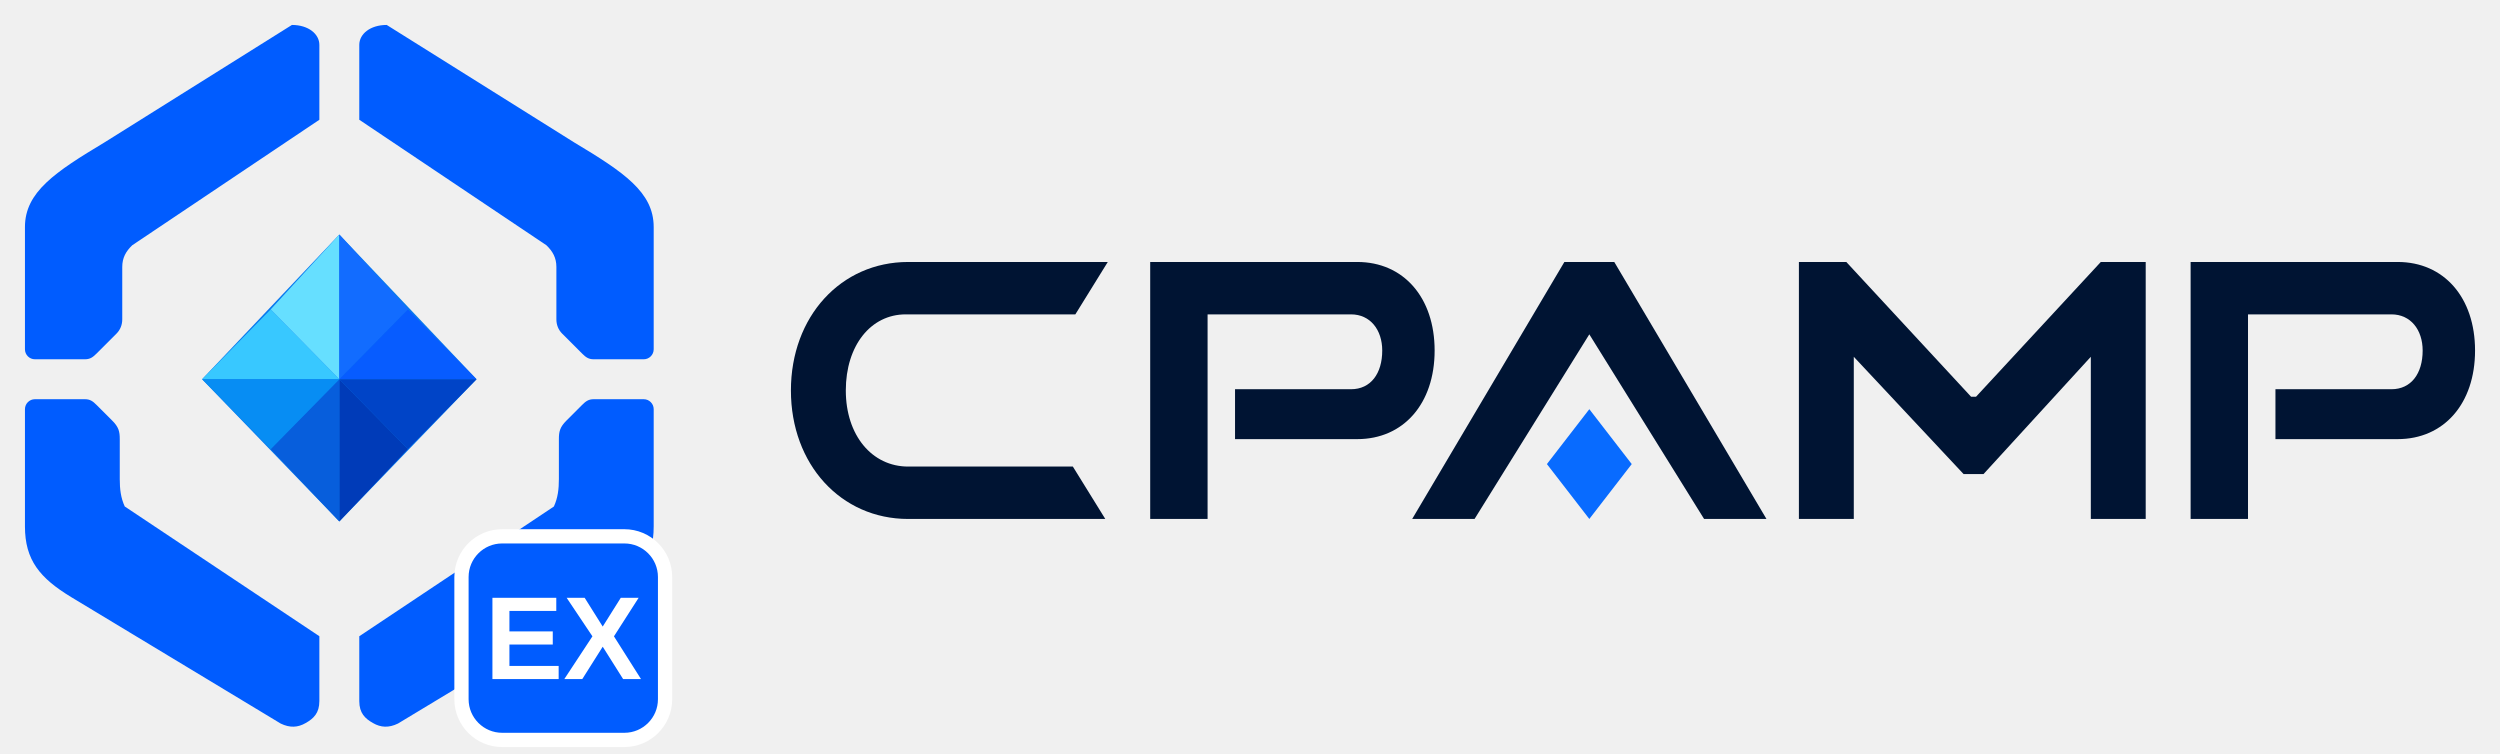
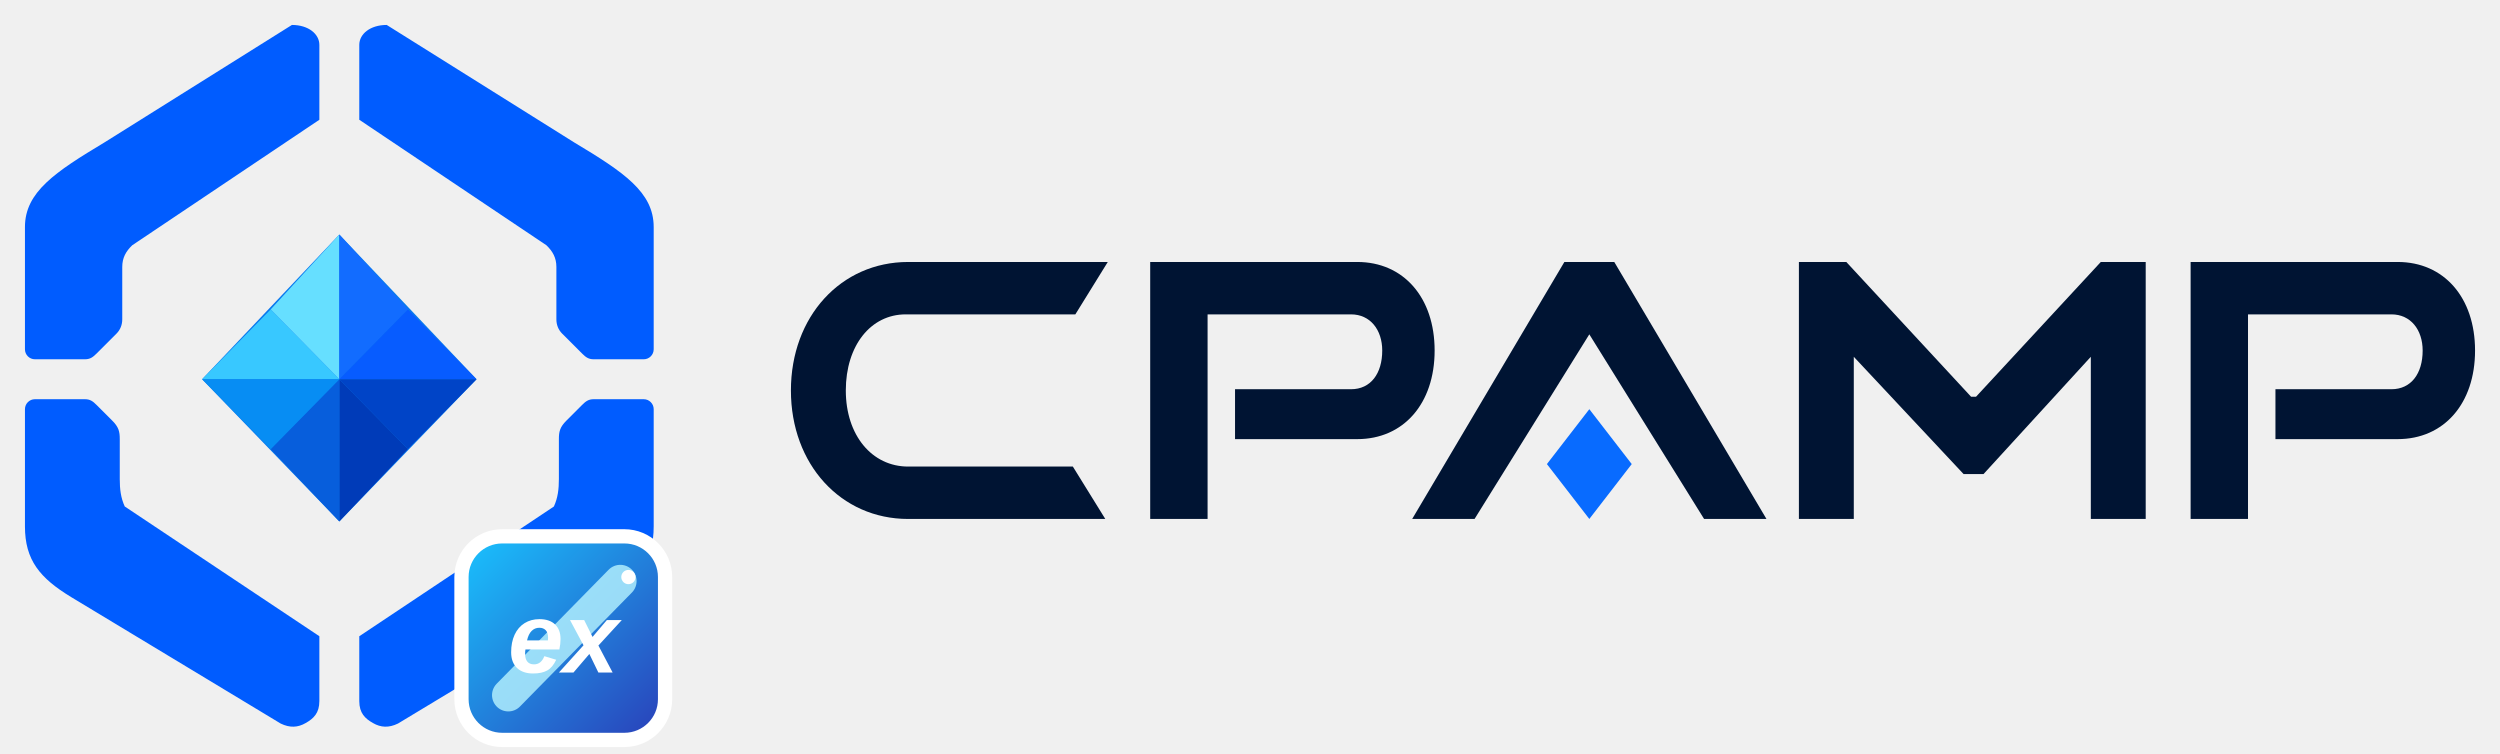
<svg xmlns="http://www.w3.org/2000/svg" width="1002" height="302" viewBox="12 8 1002 302" fill="none" shape-rendering="geometricPrecision">
  <defs>
    <path id="letter-p" d="M164 18h83c18.5 0 31 14.2 31 35.5S265.5 89 247 89h-49V69h46.5c7.9 0 12.5-6.3 12.5-15.5 0-8.3-4.8-14.5-12.5-14.5H187v82h-23V18Z" />
  </defs>
  <g transform="translate(0 0)">
    <path fill="#005CFF" d="M129 18 54 65C34 77 22 85 22 99v49c0 2.2 1.8 4 4 4h20c2.1 0 3.2-.8 4.7-2.3l8-8c1.5-1.5 2.3-3.5 2.3-5.7v-21c0-3.7 1.5-6.3 4-8.7L140 56V26c0-4.4-4.4-8-11-8Zm38 0 75 47c20 12 32 20 32 34v49c0 2.2-1.8 4-4 4h-20c-2.1 0-3.2-.8-4.7-2.3l-8-8c-1.5-1.5-2.3-3.5-2.3-5.7v-21c0-3.7-1.5-6.3-4-8.7L156 56V26c0-4.4 4.4-8 11-8ZM26 168h20c2.1 0 3.2.8 4.7 2.3l6.3 6.3c2.6 2.6 3 4.4 3 7.4v16c0 4 .4 7.5 2 11L140 263v26c0 4.8-2.3 7-5.5 8.8-3.1 1.8-6.3 2-10 .2l-84-50.7C28 239.7 22 232.5 22 219v-47c0-2.2 1.8-4 4-4Zm244 0h-20c-2.1 0-3.2.8-4.7 2.3l-6.3 6.3c-2.6 2.6-3 4.4-3 7.4v16c0 4-.4 7.5-2 11L156 263v26c0 4.8 2.3 7 5.5 8.8 3.1 1.8 6.3 2 10 .2l84-50.7C268 239.7 274 232.5 274 219v-47c0-2.2-1.8-4-4-4Z" />
    <path d="m148 102 55 58-55 57-55-57 55-58Z" fill="#0878EE" />
    <path d="m93 160 27.5-28 27.5 28H93Z" fill="#38C8FF" />
    <path d="m120.5 132 27.5-30v58l-27.5-28Z" fill="#66DFFF" />
    <path d="m148 102 27.5 30-27.5 28v-58Z" fill="#126CFF" />
    <path d="m175.5 132 27.5 28h-55l27.5-28Z" fill="#075CFF" />
    <path d="m203 160-27.5 28-27.5-28h55Z" fill="#0044C7" />
    <path d="m175.5 188-27.5 29v-57l27.5 28Z" fill="#003BB8" />
    <path d="m148 217-27.5-29 27.5-28v57Z" fill="#075EDC" />
    <path d="m120.5 188-27.5-28h55l-27.5 28Z" fill="#078DF3" />
  </g>
  <g transform="translate(309 95)">
    <g fill="#001433">
      <path d="m147 18-13 21H66c-14 0-24 12.5-24 30.5S52.5 100 67 100h66l13 21H67c-27 0-47-21.9-47-51.5S40 18 67 18h80Z" />
      <use href="#letter-p" />
      <path d="m269 121 61-103h20l61 103h-25l-46-74-46 74h-25Z" />
      <path d="M424 18v103h22V56l44 47h8l43-47v65h22V18h-18l-50 54h-2l-50-54h-19Z" />
      <use href="#letter-p" transform="translate(417)" />
    </g>
    <path d="m340 77 17 22-17 22-17-22 17-22Z" fill="#086BFF" />
  </g>
+   <defs>
+     <linearGradient id="cpamp-ex-badge-gradient" x1="0" y1="0" x2="1" y2="1">
+       <stop offset="0" stop-color="#19C4FF" />
+       <stop offset="1" stop-color="#2A3EB8" />
+     </linearGradient>
+   </defs>
  <g data-cpamp-ex="1" shape-rendering="geometricPrecision">
-     <rect x="196.96" y="222.96" width="81.6" height="81.6" rx="16.32" fill="#005CFF" stroke="#FFFFFF" stroke-width="5.71" />
-     <text x="237.76" y="263.76" font-family="Arial, Helvetica, sans-serif" font-size="47.33" font-weight="700" fill="#FFFFFF" text-anchor="middle" dominant-baseline="central">EX</text>
+     <rect x="196.96" y="222.96" width="81.6" height="81.6" rx="16.32" fill="url(#cpamp-ex-badge-gradient)" stroke="#FFFFFF" stroke-width="5.71" />
+     <path d="M 215.73 286.61 L 260.61 240.91" stroke="#B8F4FF" stroke-width="13.06" stroke-linecap="round" opacity="0.8" />
+     <text x="237.76" y="263.76" font-family="Arial, Helvetica, sans-serif" font-size="39.76" font-style="italic" font-weight="700" fill="#FFFFFF" text-anchor="middle" dominant-baseline="central">ex</text>
+     <circle cx="263.87" cy="239.28" r="2.86" fill="#FFFFFF" />
  </g>
</svg>
